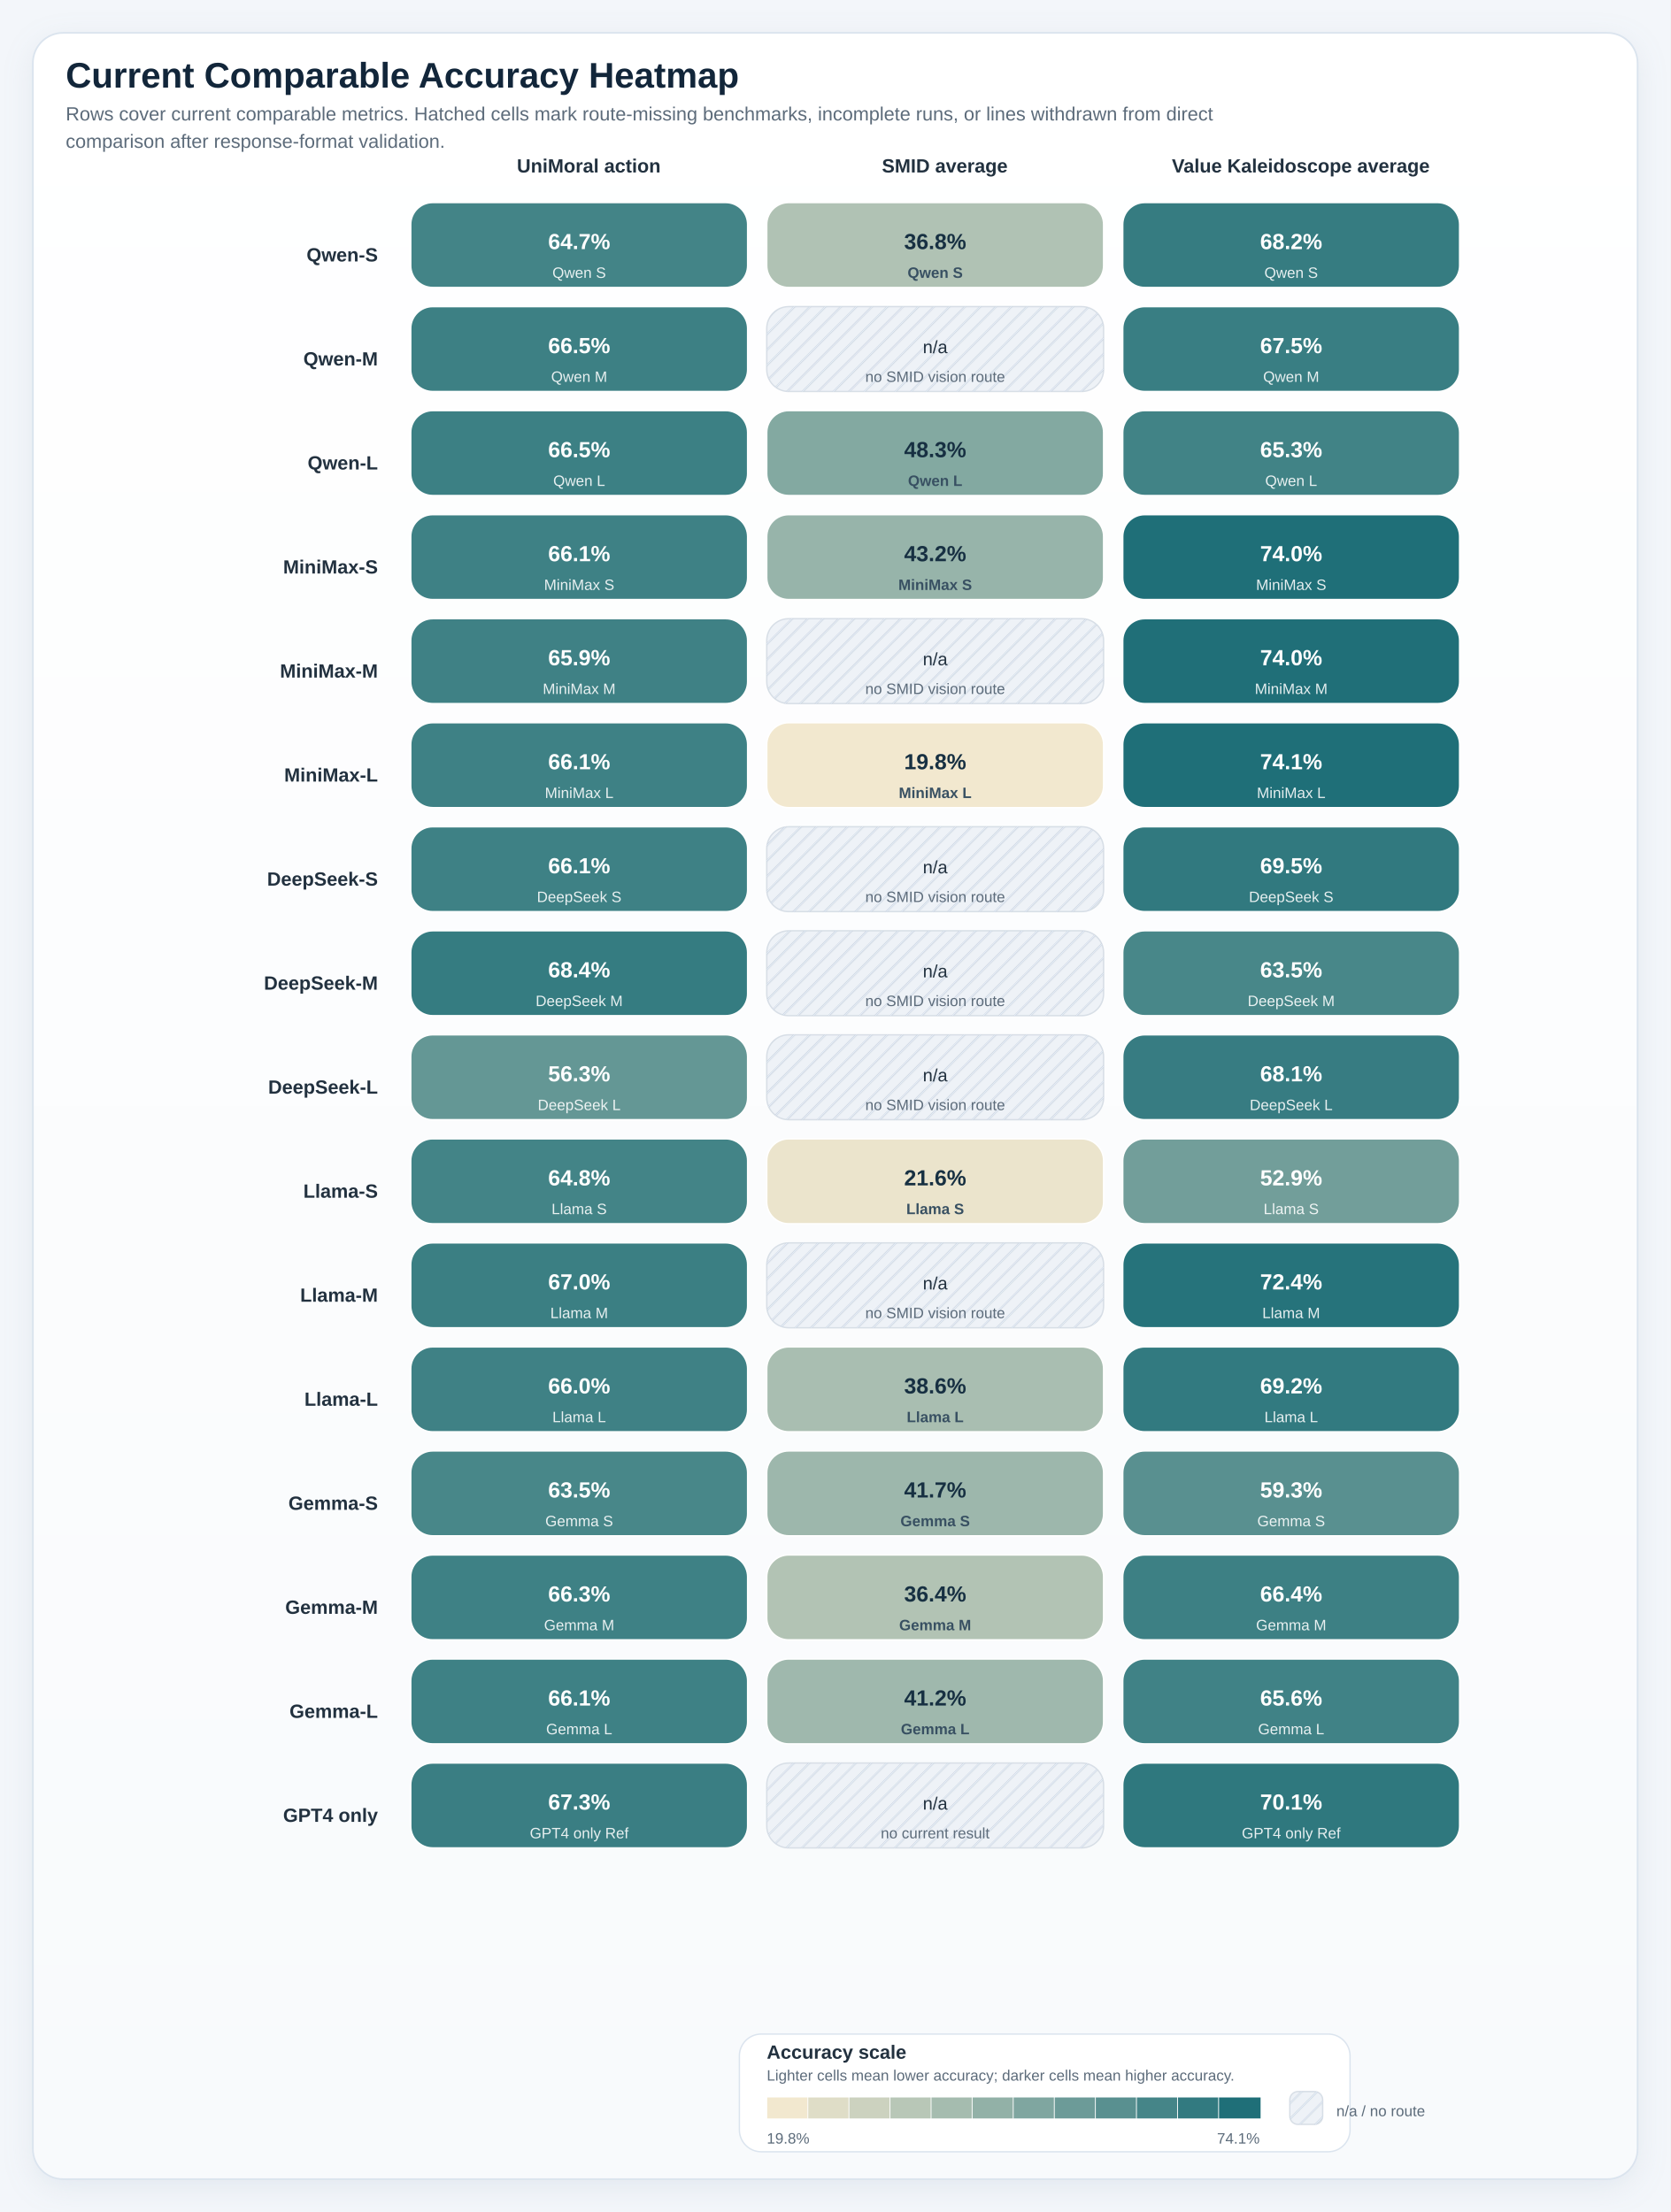
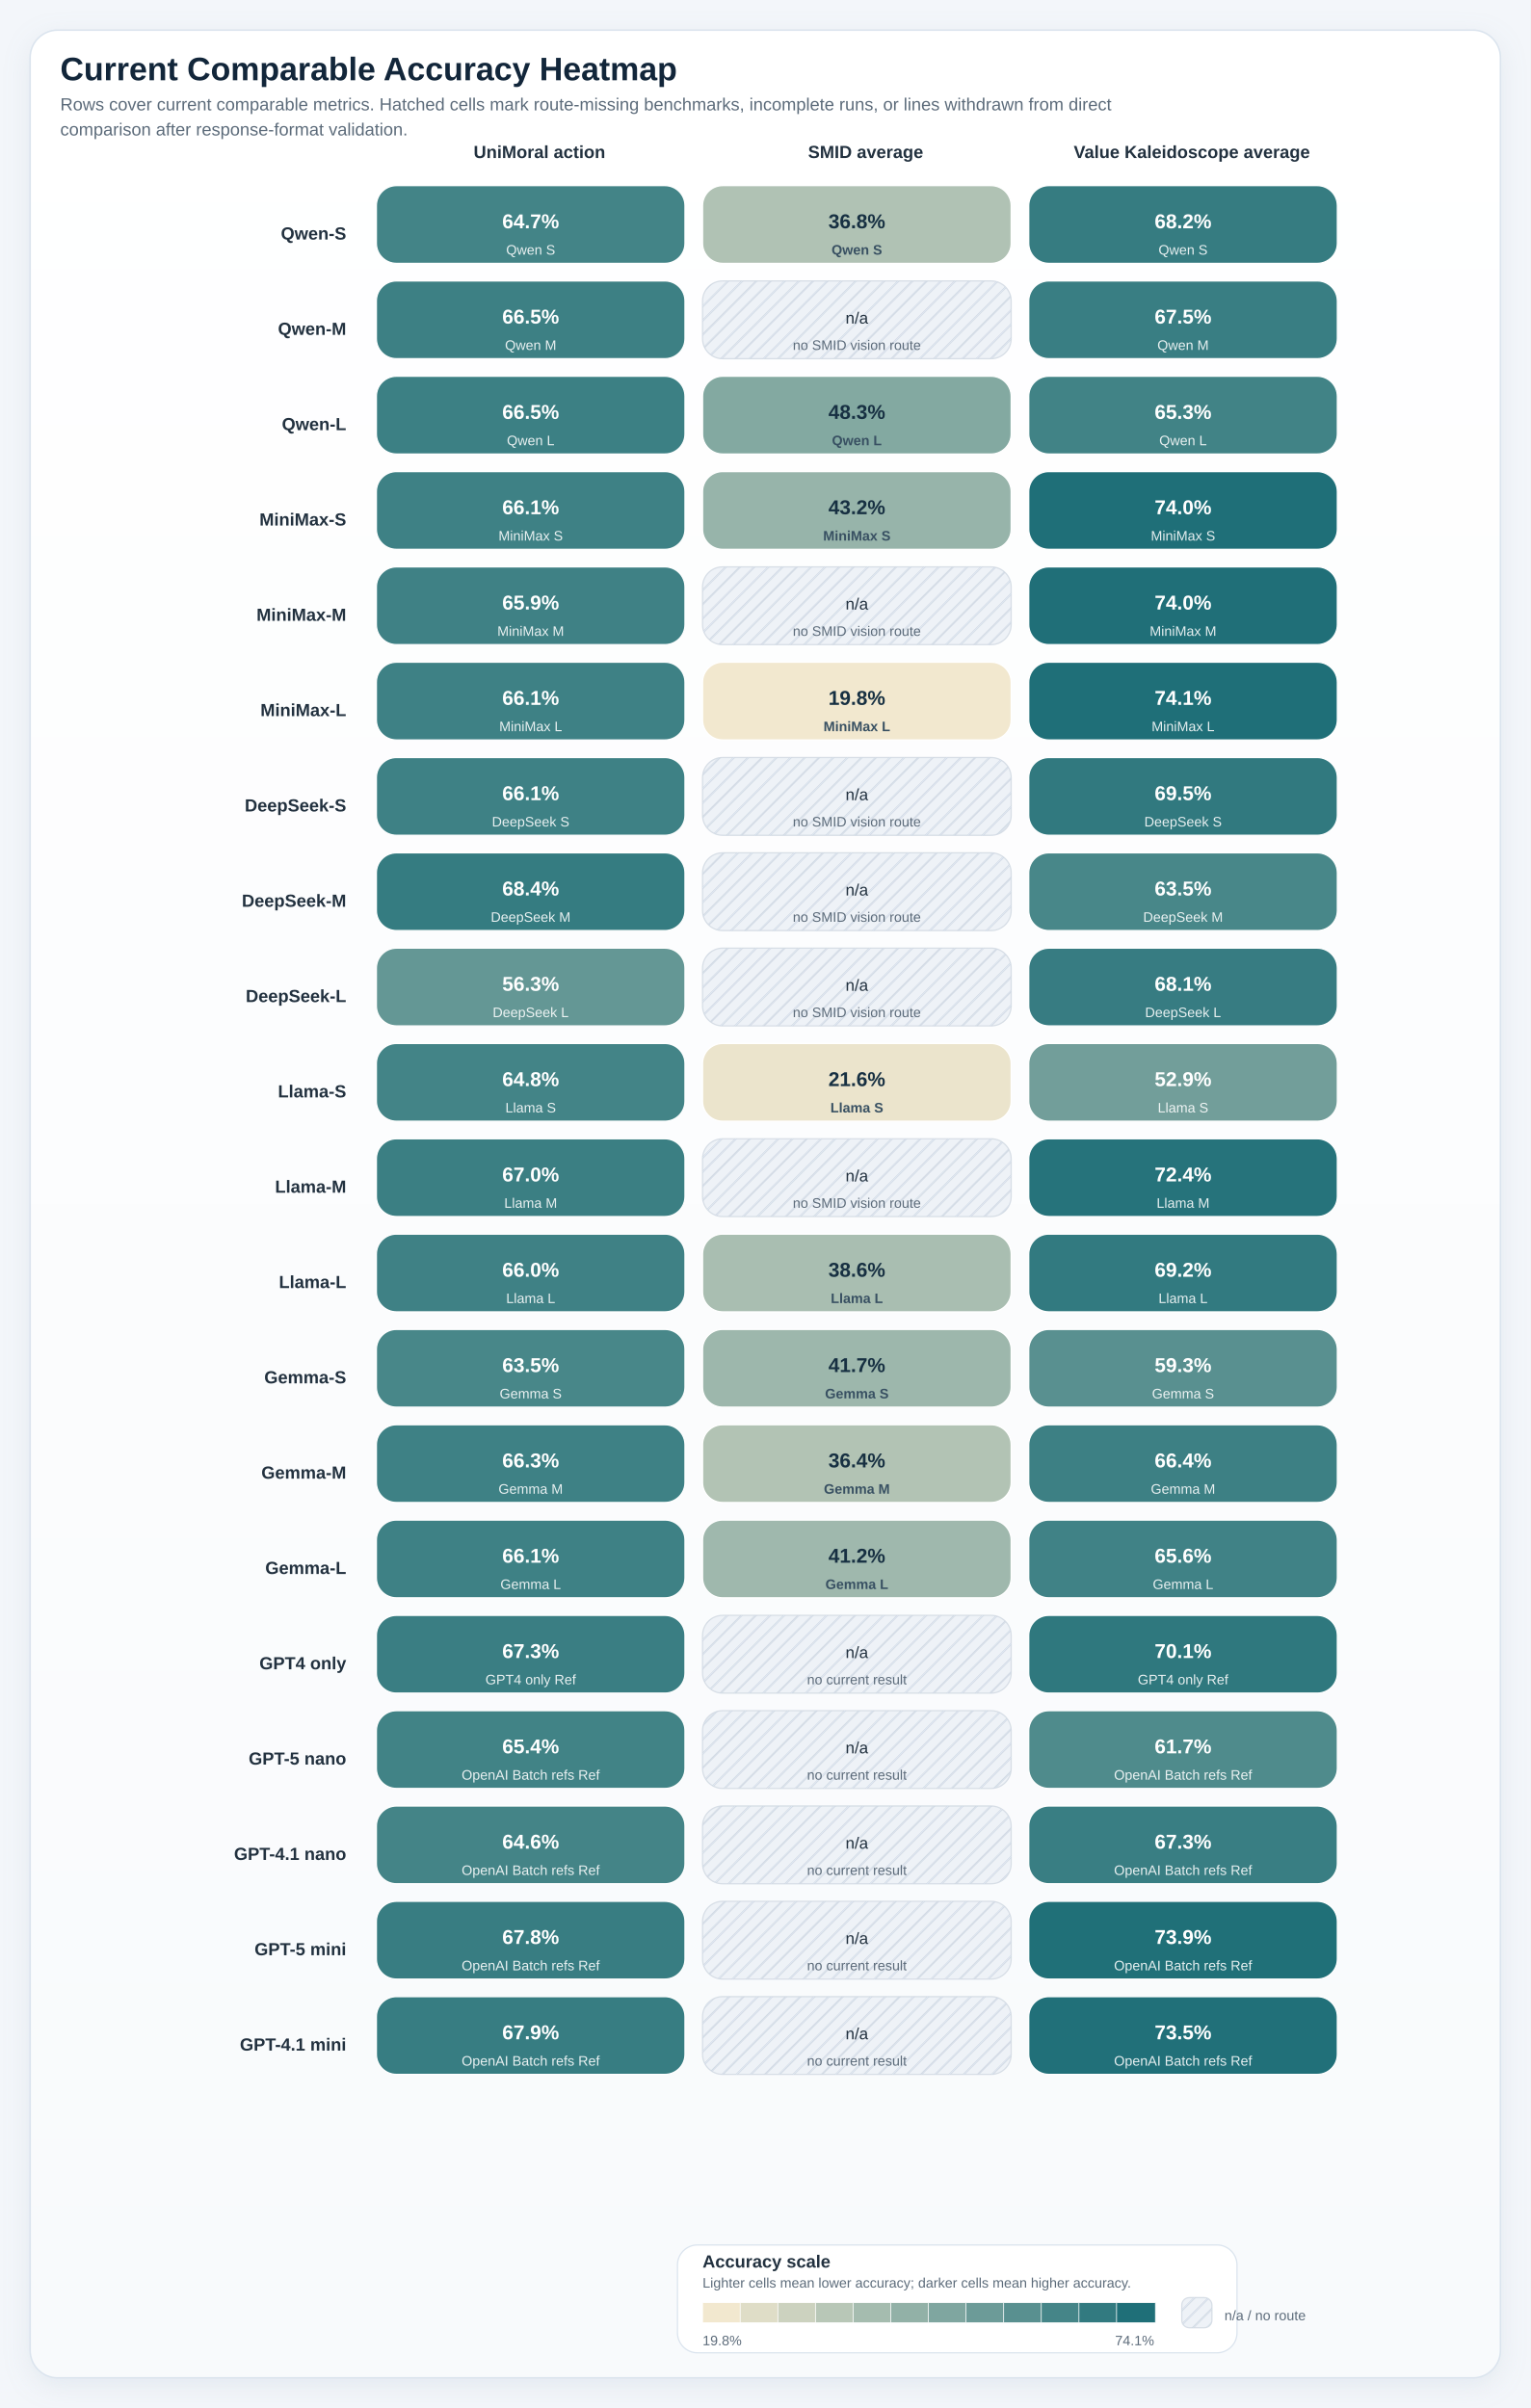
- <svg xmlns="http://www.w3.org/2000/svg" viewBox="0 0 1220 1616" role="img" preserveAspectRatio="xMidYMin meet" style="max-width:100%;height:auto">
+ <svg xmlns="http://www.w3.org/2000/svg" viewBox="0 0 1220 1920" role="img" preserveAspectRatio="xMidYMin meet" style="max-width:100%;height:auto">
  <defs>
    <linearGradient id="panelGradient" x1="0" x2="0" y1="0" y2="1">
      <stop offset="0%" stop-color="#ffffff" />
      <stop offset="100%" stop-color="#f8fafc" />
    </linearGradient>
    <pattern id="diagonalHatch" width="8" height="8" patternUnits="userSpaceOnUse" patternTransform="rotate(45)">
      <line x1="0" y1="0" x2="0" y2="8" stroke="#cdd6e1" stroke-width="3" />
    </pattern>
    <filter id="softShadow" x="-20%" y="-20%" width="140%" height="140%">
      <feDropShadow dx="0" dy="6" stdDeviation="10" flood-color="#9fb0c2" flood-opacity="0.18" />
    </filter>
    <style>
.canvas { fill: #f3f6fa; }
.title { font: 700 26px 'IBM Plex Sans', 'Helvetica Neue', Arial, sans-serif; fill: #12263a; }
.subtitle { font: 400 14px 'IBM Plex Sans', 'Helvetica Neue', Arial, sans-serif; fill: #5c6b7a; }
.axis { font: 600 14px 'IBM Plex Sans', 'Helvetica Neue', Arial, sans-serif; fill: #22313f; }
.label { font: 500 13px 'IBM Plex Sans', 'Helvetica Neue', Arial, sans-serif; fill: #22313f; }
.metric { font: 700 20px 'IBM Plex Sans', 'Helvetica Neue', Arial, sans-serif; fill: #12263a; }
.celltext { font: 700 16px 'IBM Plex Sans', 'Helvetica Neue', Arial, sans-serif; fill: #ffffff; }
.celltext-dark { font: 700 16px 'IBM Plex Sans', 'Helvetica Neue', Arial, sans-serif; fill: #173042; }
.cellsub { font: 500 11px 'IBM Plex Sans', 'Helvetica Neue', Arial, sans-serif; fill: rgba(255,255,255,0.88); }
.cellsub-dark { font: 600 11px 'IBM Plex Sans', 'Helvetica Neue', Arial, sans-serif; fill: #385062; }
.body { font: 500 12px 'IBM Plex Sans', 'Helvetica Neue', Arial, sans-serif; fill: #22313f; }
.small { font: 500 11px 'IBM Plex Sans', 'Helvetica Neue', Arial, sans-serif; fill: #5c6b7a; }
.tiny { font: 600 10px 'IBM Plex Sans', 'Helvetica Neue', Arial, sans-serif; fill: #6b7c8f; letter-spacing: 0.04em; }
.grid { fill: #ffffff; stroke: #d7dee6; stroke-width: 1.25; }
.panel { fill: url(#panelGradient); stroke: #dbe4ee; stroke-width: 1.25; filter: url(#softShadow); }
.subpanel { fill: #ffffff; stroke: #e2e8f0; stroke-width: 1; }
.legend-card { fill: #ffffff; stroke: #dbe4ee; stroke-width: 1; }
.guide { stroke: #d7dee6; stroke-width: 1; stroke-dasharray: 4 6; }
.baseline { stroke: #aab7c6; stroke-width: 1.1; }
.muted-cell { fill: #eef2f7; stroke: #d7dee6; stroke-width: 1; }
.muted-bar { fill: #ecf1f6; stroke: #d7dee6; stroke-width: 1; }
.outline { stroke: rgba(255,255,255,0.9); stroke-width: 1; }
</style>
  </defs>
-   <rect x="0" y="0" width="1220" height="1616" class="canvas" />
-   <rect x="24" y="24" width="1172" height="1568" rx="22" class="panel" />
+   <rect x="0" y="0" width="1220" height="1920" class="canvas" />
+   <rect x="24" y="24" width="1172" height="1872" rx="22" class="panel" />
  <text x="48" y="64" class="title">Current Comparable Accuracy Heatmap</text>
  <text x="48" y="88" class="subtitle">Rows cover current comparable metrics. Hatched cells mark route-missing benchmarks, incomplete runs, or lines withdrawn from direct</text>
  <text x="48" y="108" class="subtitle">comparison after response-format validation.</text>
  <text x="430.0" y="126" text-anchor="middle" class="axis">UniMoral action</text>
  <text x="690.0" y="126" text-anchor="middle" class="axis">SMID average</text>
  <text x="950.0" y="126" text-anchor="middle" class="axis">Value Kaleidoscope average</text>
  <text x="276" y="191.0" text-anchor="end" class="axis">Qwen-S</text>
  <rect x="300" y="148" width="246" height="62" rx="16" fill="#438487" stroke="#ffffff" stroke-width="1" />
  <text x="423.0" y="182" text-anchor="middle" class="celltext">64.7%</text>
  <text x="423.0" y="203" text-anchor="middle" class="cellsub">Qwen S</text>
  <rect x="560" y="148" width="246" height="62" rx="16" fill="#b0c2b4" stroke="#ffffff" stroke-width="1" />
  <text x="683.0" y="182" text-anchor="middle" class="celltext-dark">36.8%</text>
  <text x="683.0" y="203" text-anchor="middle" class="cellsub-dark">Qwen S</text>
  <rect x="820" y="148" width="246" height="62" rx="16" fill="#367c81" stroke="#ffffff" stroke-width="1" />
  <text x="943.0" y="182" text-anchor="middle" class="celltext">68.2%</text>
  <text x="943.0" y="203" text-anchor="middle" class="cellsub">Qwen S</text>
  <text x="276" y="267.0" text-anchor="end" class="axis">Qwen-M</text>
  <rect x="300" y="224" width="246" height="62" rx="16" fill="#3d8084" stroke="#ffffff" stroke-width="1" />
  <text x="423.0" y="258" text-anchor="middle" class="celltext">66.5%</text>
  <text x="423.0" y="279" text-anchor="middle" class="cellsub">Qwen M</text>
  <rect x="560" y="224" width="246" height="62" rx="16" class="muted-cell" />
  <rect x="560" y="224" width="246" height="62" rx="16" fill="url(#diagonalHatch)" opacity="0.8" />
  <text x="683.0" y="258" text-anchor="middle" class="label">n/a</text>
  <text x="683.0" y="279" text-anchor="middle" class="small">no SMID vision route</text>
  <rect x="820" y="224" width="246" height="62" rx="16" fill="#397e83" stroke="#ffffff" stroke-width="1" />
  <text x="943.0" y="258" text-anchor="middle" class="celltext">67.5%</text>
  <text x="943.0" y="279" text-anchor="middle" class="cellsub">Qwen M</text>
  <text x="276" y="343.0" text-anchor="end" class="axis">Qwen-L</text>
  <rect x="300" y="300" width="246" height="62" rx="16" fill="#3c8084" stroke="#ffffff" stroke-width="1" />
  <text x="423.0" y="334" text-anchor="middle" class="celltext">66.5%</text>
  <text x="423.0" y="355" text-anchor="middle" class="cellsub">Qwen L</text>
  <rect x="560" y="300" width="246" height="62" rx="16" fill="#83a9a1" stroke="#ffffff" stroke-width="1" />
  <text x="683.0" y="334" text-anchor="middle" class="celltext-dark">48.3%</text>
  <text x="683.0" y="355" text-anchor="middle" class="cellsub-dark">Qwen L</text>
  <rect x="820" y="300" width="246" height="62" rx="16" fill="#418386" stroke="#ffffff" stroke-width="1" />
  <text x="943.0" y="334" text-anchor="middle" class="celltext">65.3%</text>
  <text x="943.0" y="355" text-anchor="middle" class="cellsub">Qwen L</text>
  <text x="276" y="419.0" text-anchor="end" class="axis">MiniMax-S</text>
  <rect x="300" y="376" width="246" height="62" rx="16" fill="#3e8185" stroke="#ffffff" stroke-width="1" />
  <text x="423.0" y="410" text-anchor="middle" class="celltext">66.1%</text>
  <text x="423.0" y="431" text-anchor="middle" class="cellsub">MiniMax S</text>
  <rect x="560" y="376" width="246" height="62" rx="16" fill="#97b4aa" stroke="#ffffff" stroke-width="1" />
  <text x="683.0" y="410" text-anchor="middle" class="celltext-dark">43.2%</text>
  <text x="683.0" y="431" text-anchor="middle" class="cellsub-dark">MiniMax S</text>
  <rect x="820" y="376" width="246" height="62" rx="16" fill="#1f6f78" stroke="#ffffff" stroke-width="1" />
  <text x="943.0" y="410" text-anchor="middle" class="celltext">74.0%</text>
  <text x="943.0" y="431" text-anchor="middle" class="cellsub">MiniMax S</text>
  <text x="276" y="495.0" text-anchor="end" class="axis">MiniMax-M</text>
  <rect x="300" y="452" width="246" height="62" rx="16" fill="#3f8185" stroke="#ffffff" stroke-width="1" />
  <text x="423.0" y="486" text-anchor="middle" class="celltext">65.9%</text>
  <text x="423.0" y="507" text-anchor="middle" class="cellsub">MiniMax M</text>
  <rect x="560" y="452" width="246" height="62" rx="16" class="muted-cell" />
  <rect x="560" y="452" width="246" height="62" rx="16" fill="url(#diagonalHatch)" opacity="0.8" />
  <text x="683.0" y="486" text-anchor="middle" class="label">n/a</text>
  <text x="683.0" y="507" text-anchor="middle" class="small">no SMID vision route</text>
  <rect x="820" y="452" width="246" height="62" rx="16" fill="#206f78" stroke="#ffffff" stroke-width="1" />
  <text x="943.0" y="486" text-anchor="middle" class="celltext">74.0%</text>
  <text x="943.0" y="507" text-anchor="middle" class="cellsub">MiniMax M</text>
  <text x="276" y="571.0" text-anchor="end" class="axis">MiniMax-L</text>
  <rect x="300" y="528" width="246" height="62" rx="16" fill="#3e8185" stroke="#ffffff" stroke-width="1" />
  <text x="423.0" y="562" text-anchor="middle" class="celltext">66.1%</text>
  <text x="423.0" y="583" text-anchor="middle" class="cellsub">MiniMax L</text>
  <rect x="560" y="528" width="246" height="62" rx="16" fill="#f2e8cf" stroke="#ffffff" stroke-width="1" />
  <text x="683.0" y="562" text-anchor="middle" class="celltext-dark">19.8%</text>
  <text x="683.0" y="583" text-anchor="middle" class="cellsub-dark">MiniMax L</text>
  <rect x="820" y="528" width="246" height="62" rx="16" fill="#1f6f78" stroke="#ffffff" stroke-width="1" />
  <text x="943.0" y="562" text-anchor="middle" class="celltext">74.1%</text>
  <text x="943.0" y="583" text-anchor="middle" class="cellsub">MiniMax L</text>
  <text x="276" y="647.0" text-anchor="end" class="axis">DeepSeek-S</text>
  <rect x="300" y="604" width="246" height="62" rx="16" fill="#3e8185" stroke="#ffffff" stroke-width="1" />
  <text x="423.0" y="638" text-anchor="middle" class="celltext">66.1%</text>
  <text x="423.0" y="659" text-anchor="middle" class="cellsub">DeepSeek S</text>
  <rect x="560" y="604" width="246" height="62" rx="16" class="muted-cell" />
  <rect x="560" y="604" width="246" height="62" rx="16" fill="url(#diagonalHatch)" opacity="0.8" />
  <text x="683.0" y="638" text-anchor="middle" class="label">n/a</text>
  <text x="683.0" y="659" text-anchor="middle" class="small">no SMID vision route</text>
  <rect x="820" y="604" width="246" height="62" rx="16" fill="#31797f" stroke="#ffffff" stroke-width="1" />
  <text x="943.0" y="638" text-anchor="middle" class="celltext">69.5%</text>
  <text x="943.0" y="659" text-anchor="middle" class="cellsub">DeepSeek S</text>
  <text x="276" y="723.0" text-anchor="end" class="axis">DeepSeek-M</text>
  <rect x="300" y="680" width="246" height="62" rx="16" fill="#357c81" stroke="#ffffff" stroke-width="1" />
  <text x="423.0" y="714" text-anchor="middle" class="celltext">68.4%</text>
  <text x="423.0" y="735" text-anchor="middle" class="cellsub">DeepSeek M</text>
  <rect x="560" y="680" width="246" height="62" rx="16" class="muted-cell" />
  <rect x="560" y="680" width="246" height="62" rx="16" fill="url(#diagonalHatch)" opacity="0.8" />
  <text x="683.0" y="714" text-anchor="middle" class="label">n/a</text>
  <text x="683.0" y="735" text-anchor="middle" class="small">no SMID vision route</text>
  <rect x="820" y="680" width="246" height="62" rx="16" fill="#488789" stroke="#ffffff" stroke-width="1" />
  <text x="943.0" y="714" text-anchor="middle" class="celltext">63.5%</text>
  <text x="943.0" y="735" text-anchor="middle" class="cellsub">DeepSeek M</text>
  <text x="276" y="799.0" text-anchor="end" class="axis">DeepSeek-L</text>
  <rect x="300" y="756" width="246" height="62" rx="16" fill="#649795" stroke="#ffffff" stroke-width="1" />
  <text x="423.0" y="790" text-anchor="middle" class="celltext">56.3%</text>
  <text x="423.0" y="811" text-anchor="middle" class="cellsub">DeepSeek L</text>
  <rect x="560" y="756" width="246" height="62" rx="16" class="muted-cell" />
  <rect x="560" y="756" width="246" height="62" rx="16" fill="url(#diagonalHatch)" opacity="0.8" />
  <text x="683.0" y="790" text-anchor="middle" class="label">n/a</text>
  <text x="683.0" y="811" text-anchor="middle" class="small">no SMID vision route</text>
  <rect x="820" y="756" width="246" height="62" rx="16" fill="#377c82" stroke="#ffffff" stroke-width="1" />
  <text x="943.0" y="790" text-anchor="middle" class="celltext">68.1%</text>
  <text x="943.0" y="811" text-anchor="middle" class="cellsub">DeepSeek L</text>
  <text x="276" y="875.0" text-anchor="end" class="axis">Llama-S</text>
  <rect x="300" y="832" width="246" height="62" rx="16" fill="#438487" stroke="#ffffff" stroke-width="1" />
  <text x="423.0" y="866" text-anchor="middle" class="celltext">64.8%</text>
  <text x="423.0" y="887" text-anchor="middle" class="cellsub">Llama S</text>
  <rect x="560" y="832" width="246" height="62" rx="16" fill="#ebe4cc" stroke="#ffffff" stroke-width="1" />
  <text x="683.0" y="866" text-anchor="middle" class="celltext-dark">21.6%</text>
  <text x="683.0" y="887" text-anchor="middle" class="cellsub-dark">Llama S</text>
  <rect x="820" y="832" width="246" height="62" rx="16" fill="#729e9a" stroke="#ffffff" stroke-width="1" />
  <text x="943.0" y="866" text-anchor="middle" class="celltext">52.9%</text>
  <text x="943.0" y="887" text-anchor="middle" class="cellsub">Llama S</text>
  <text x="276" y="951.0" text-anchor="end" class="axis">Llama-M</text>
  <rect x="300" y="908" width="246" height="62" rx="16" fill="#3b7f83" stroke="#ffffff" stroke-width="1" />
  <text x="423.0" y="942" text-anchor="middle" class="celltext">67.0%</text>
  <text x="423.0" y="963" text-anchor="middle" class="cellsub">Llama M</text>
  <rect x="560" y="908" width="246" height="62" rx="16" class="muted-cell" />
  <rect x="560" y="908" width="246" height="62" rx="16" fill="url(#diagonalHatch)" opacity="0.8" />
  <text x="683.0" y="942" text-anchor="middle" class="label">n/a</text>
  <text x="683.0" y="963" text-anchor="middle" class="small">no SMID vision route</text>
  <rect x="820" y="908" width="246" height="62" rx="16" fill="#26737b" stroke="#ffffff" stroke-width="1" />
  <text x="943.0" y="942" text-anchor="middle" class="celltext">72.4%</text>
  <text x="943.0" y="963" text-anchor="middle" class="cellsub">Llama M</text>
  <text x="276" y="1027.0" text-anchor="end" class="axis">Llama-L</text>
  <rect x="300" y="984" width="246" height="62" rx="16" fill="#3f8185" stroke="#ffffff" stroke-width="1" />
  <text x="423.0" y="1018" text-anchor="middle" class="celltext">66.0%</text>
  <text x="423.0" y="1039" text-anchor="middle" class="cellsub">Llama L</text>
  <rect x="560" y="984" width="246" height="62" rx="16" fill="#a9beb1" stroke="#ffffff" stroke-width="1" />
  <text x="683.0" y="1018" text-anchor="middle" class="celltext-dark">38.6%</text>
  <text x="683.0" y="1039" text-anchor="middle" class="cellsub-dark">Llama L</text>
  <rect x="820" y="984" width="246" height="62" rx="16" fill="#327a80" stroke="#ffffff" stroke-width="1" />
  <text x="943.0" y="1018" text-anchor="middle" class="celltext">69.2%</text>
  <text x="943.0" y="1039" text-anchor="middle" class="cellsub">Llama L</text>
  <text x="276" y="1103.0" text-anchor="end" class="axis">Gemma-S</text>
  <rect x="300" y="1060" width="246" height="62" rx="16" fill="#488789" stroke="#ffffff" stroke-width="1" />
  <text x="423.0" y="1094" text-anchor="middle" class="celltext">63.5%</text>
  <text x="423.0" y="1115" text-anchor="middle" class="cellsub">Gemma S</text>
  <rect x="560" y="1060" width="246" height="62" rx="16" fill="#9db7ac" stroke="#ffffff" stroke-width="1" />
  <text x="683.0" y="1094" text-anchor="middle" class="celltext-dark">41.7%</text>
  <text x="683.0" y="1115" text-anchor="middle" class="cellsub-dark">Gemma S</text>
  <rect x="820" y="1060" width="246" height="62" rx="16" fill="#599090" stroke="#ffffff" stroke-width="1" />
  <text x="943.0" y="1094" text-anchor="middle" class="celltext">59.3%</text>
  <text x="943.0" y="1115" text-anchor="middle" class="cellsub">Gemma S</text>
  <text x="276" y="1179.0" text-anchor="end" class="axis">Gemma-M</text>
  <rect x="300" y="1136" width="246" height="62" rx="16" fill="#3e8185" stroke="#ffffff" stroke-width="1" />
  <text x="423.0" y="1170" text-anchor="middle" class="celltext">66.3%</text>
  <text x="423.0" y="1191" text-anchor="middle" class="cellsub">Gemma M</text>
  <rect x="560" y="1136" width="246" height="62" rx="16" fill="#b2c3b4" stroke="#ffffff" stroke-width="1" />
  <text x="683.0" y="1170" text-anchor="middle" class="celltext-dark">36.4%</text>
  <text x="683.0" y="1191" text-anchor="middle" class="cellsub-dark">Gemma M</text>
  <rect x="820" y="1136" width="246" height="62" rx="16" fill="#3d8084" stroke="#ffffff" stroke-width="1" />
  <text x="943.0" y="1170" text-anchor="middle" class="celltext">66.4%</text>
  <text x="943.0" y="1191" text-anchor="middle" class="cellsub">Gemma M</text>
  <text x="276" y="1255.0" text-anchor="end" class="axis">Gemma-L</text>
  <rect x="300" y="1212" width="246" height="62" rx="16" fill="#3e8185" stroke="#ffffff" stroke-width="1" />
  <text x="423.0" y="1246" text-anchor="middle" class="celltext">66.1%</text>
  <text x="423.0" y="1267" text-anchor="middle" class="cellsub">Gemma L</text>
  <rect x="560" y="1212" width="246" height="62" rx="16" fill="#9fb8ad" stroke="#ffffff" stroke-width="1" />
  <text x="683.0" y="1246" text-anchor="middle" class="celltext-dark">41.2%</text>
  <text x="683.0" y="1267" text-anchor="middle" class="cellsub-dark">Gemma L</text>
  <rect x="820" y="1212" width="246" height="62" rx="16" fill="#408286" stroke="#ffffff" stroke-width="1" />
  <text x="943.0" y="1246" text-anchor="middle" class="celltext">65.6%</text>
  <text x="943.0" y="1267" text-anchor="middle" class="cellsub">Gemma L</text>
  <text x="276" y="1331.0" text-anchor="end" class="axis">GPT4 only</text>
  <rect x="300" y="1288" width="246" height="62" rx="16" fill="#3a7e83" stroke="#ffffff" stroke-width="1" />
  <text x="423.0" y="1322" text-anchor="middle" class="celltext">67.3%</text>
  <text x="423.0" y="1343" text-anchor="middle" class="cellsub">GPT4 only Ref</text>
  <rect x="560" y="1288" width="246" height="62" rx="16" class="muted-cell" />
  <rect x="560" y="1288" width="246" height="62" rx="16" fill="url(#diagonalHatch)" opacity="0.8" />
  <text x="683.0" y="1322" text-anchor="middle" class="label">n/a</text>
  <text x="683.0" y="1343" text-anchor="middle" class="small">no current result</text>
  <rect x="820" y="1288" width="246" height="62" rx="16" fill="#2f787e" stroke="#ffffff" stroke-width="1" />
  <text x="943.0" y="1322" text-anchor="middle" class="celltext">70.1%</text>
  <text x="943.0" y="1343" text-anchor="middle" class="cellsub">GPT4 only Ref</text>
-   <rect x="540" y="1486" width="446" height="86" rx="16" class="legend-card" />
-   <text x="560" y="1504" class="axis">Accuracy scale</text>
-   <text x="560" y="1520" class="small">Lighter cells mean lower accuracy; darker cells mean higher accuracy.</text>
-   <rect x="560.00" y="1532" width="31.00" height="16" fill="#f2e8cf" stroke="#ffffff" stroke-width="0.6" />
-   <rect x="590.00" y="1532" width="31.00" height="16" fill="#dfddc7" stroke="#ffffff" stroke-width="0.6" />
-   <rect x="620.00" y="1532" width="31.00" height="16" fill="#ccd2bf" stroke="#ffffff" stroke-width="0.6" />
-   <rect x="650.00" y="1532" width="31.00" height="16" fill="#b8c7b7" stroke="#ffffff" stroke-width="0.6" />
-   <rect x="680.00" y="1532" width="31.00" height="16" fill="#a5bcaf" stroke="#ffffff" stroke-width="0.6" />
-   <rect x="710.00" y="1532" width="31.00" height="16" fill="#92b1a7" stroke="#ffffff" stroke-width="0.6" />
-   <rect x="740.00" y="1532" width="31.00" height="16" fill="#7fa6a0" stroke="#ffffff" stroke-width="0.6" />
-   <rect x="770.00" y="1532" width="31.00" height="16" fill="#6c9b98" stroke="#ffffff" stroke-width="0.6" />
-   <rect x="800.00" y="1532" width="31.00" height="16" fill="#599090" stroke="#ffffff" stroke-width="0.6" />
-   <rect x="830.00" y="1532" width="31.00" height="16" fill="#458588" stroke="#ffffff" stroke-width="0.6" />
-   <rect x="860.00" y="1532" width="31.00" height="16" fill="#327a80" stroke="#ffffff" stroke-width="0.6" />
-   <rect x="890.00" y="1532" width="31.00" height="16" fill="#1f6f78" stroke="#ffffff" stroke-width="0.6" />
-   <text x="560" y="1566" class="small">19.8%</text>
-   <text x="920" y="1566" text-anchor="end" class="small">74.1%</text>
-   <rect x="942" y="1528" width="24" height="24" rx="6" class="muted-cell" />
-   <rect x="942" y="1528" width="24" height="24" rx="6" fill="url(#diagonalHatch)" opacity="0.8" />
-   <text x="976" y="1546" class="small">n/a / no route</text>
+   <text x="276" y="1407.0" text-anchor="end" class="axis">GPT-5 nano</text>
+   <rect x="300" y="1364" width="246" height="62" rx="16" fill="#418386" stroke="#ffffff" stroke-width="1" />
+   <text x="423.0" y="1398" text-anchor="middle" class="celltext">65.4%</text>
+   <text x="423.0" y="1419" text-anchor="middle" class="cellsub">OpenAI Batch refs Ref</text>
+   <rect x="560" y="1364" width="246" height="62" rx="16" class="muted-cell" />
+   <rect x="560" y="1364" width="246" height="62" rx="16" fill="url(#diagonalHatch)" opacity="0.8" />
+   <text x="683.0" y="1398" text-anchor="middle" class="label">n/a</text>
+   <text x="683.0" y="1419" text-anchor="middle" class="small">no current result</text>
+   <rect x="820" y="1364" width="246" height="62" rx="16" fill="#4f8b8c" stroke="#ffffff" stroke-width="1" />
+   <text x="943.0" y="1398" text-anchor="middle" class="celltext">61.7%</text>
+   <text x="943.0" y="1419" text-anchor="middle" class="cellsub">OpenAI Batch refs Ref</text>
+   <text x="276" y="1483.0" text-anchor="end" class="axis">GPT-4.1 nano</text>
+   <rect x="300" y="1440" width="246" height="62" rx="16" fill="#448487" stroke="#ffffff" stroke-width="1" />
+   <text x="423.0" y="1474" text-anchor="middle" class="celltext">64.6%</text>
+   <text x="423.0" y="1495" text-anchor="middle" class="cellsub">OpenAI Batch refs Ref</text>
+   <rect x="560" y="1440" width="246" height="62" rx="16" class="muted-cell" />
+   <rect x="560" y="1440" width="246" height="62" rx="16" fill="url(#diagonalHatch)" opacity="0.8" />
+   <text x="683.0" y="1474" text-anchor="middle" class="label">n/a</text>
+   <text x="683.0" y="1495" text-anchor="middle" class="small">no current result</text>
+   <rect x="820" y="1440" width="246" height="62" rx="16" fill="#397e83" stroke="#ffffff" stroke-width="1" />
+   <text x="943.0" y="1474" text-anchor="middle" class="celltext">67.3%</text>
+   <text x="943.0" y="1495" text-anchor="middle" class="cellsub">OpenAI Batch refs Ref</text>
+   <text x="276" y="1559.0" text-anchor="end" class="axis">GPT-5 mini</text>
+   <rect x="300" y="1516" width="246" height="62" rx="16" fill="#387d82" stroke="#ffffff" stroke-width="1" />
+   <text x="423.0" y="1550" text-anchor="middle" class="celltext">67.8%</text>
+   <text x="423.0" y="1571" text-anchor="middle" class="cellsub">OpenAI Batch refs Ref</text>
+   <rect x="560" y="1516" width="246" height="62" rx="16" class="muted-cell" />
+   <rect x="560" y="1516" width="246" height="62" rx="16" fill="url(#diagonalHatch)" opacity="0.8" />
+   <text x="683.0" y="1550" text-anchor="middle" class="label">n/a</text>
+   <text x="683.0" y="1571" text-anchor="middle" class="small">no current result</text>
+   <rect x="820" y="1516" width="246" height="62" rx="16" fill="#207078" stroke="#ffffff" stroke-width="1" />
+   <text x="943.0" y="1550" text-anchor="middle" class="celltext">73.9%</text>
+   <text x="943.0" y="1571" text-anchor="middle" class="cellsub">OpenAI Batch refs Ref</text>
+   <text x="276" y="1635.0" text-anchor="end" class="axis">GPT-4.1 mini</text>
+   <rect x="300" y="1592" width="246" height="62" rx="16" fill="#377d82" stroke="#ffffff" stroke-width="1" />
+   <text x="423.0" y="1626" text-anchor="middle" class="celltext">67.9%</text>
+   <text x="423.0" y="1647" text-anchor="middle" class="cellsub">OpenAI Batch refs Ref</text>
+   <rect x="560" y="1592" width="246" height="62" rx="16" class="muted-cell" />
+   <rect x="560" y="1592" width="246" height="62" rx="16" fill="url(#diagonalHatch)" opacity="0.8" />
+   <text x="683.0" y="1626" text-anchor="middle" class="label">n/a</text>
+   <text x="683.0" y="1647" text-anchor="middle" class="small">no current result</text>
+   <rect x="820" y="1592" width="246" height="62" rx="16" fill="#217079" stroke="#ffffff" stroke-width="1" />
+   <text x="943.0" y="1626" text-anchor="middle" class="celltext">73.5%</text>
+   <text x="943.0" y="1647" text-anchor="middle" class="cellsub">OpenAI Batch refs Ref</text>
+   <rect x="540" y="1790" width="446" height="86" rx="16" class="legend-card" />
+   <text x="560" y="1808" class="axis">Accuracy scale</text>
+   <text x="560" y="1824" class="small">Lighter cells mean lower accuracy; darker cells mean higher accuracy.</text>
+   <rect x="560.00" y="1836" width="31.00" height="16" fill="#f2e8cf" stroke="#ffffff" stroke-width="0.6" />
+   <rect x="590.00" y="1836" width="31.00" height="16" fill="#dfddc7" stroke="#ffffff" stroke-width="0.6" />
+   <rect x="620.00" y="1836" width="31.00" height="16" fill="#ccd2bf" stroke="#ffffff" stroke-width="0.6" />
+   <rect x="650.00" y="1836" width="31.00" height="16" fill="#b8c7b7" stroke="#ffffff" stroke-width="0.6" />
+   <rect x="680.00" y="1836" width="31.00" height="16" fill="#a5bcaf" stroke="#ffffff" stroke-width="0.6" />
+   <rect x="710.00" y="1836" width="31.00" height="16" fill="#92b1a7" stroke="#ffffff" stroke-width="0.6" />
+   <rect x="740.00" y="1836" width="31.00" height="16" fill="#7fa6a0" stroke="#ffffff" stroke-width="0.6" />
+   <rect x="770.00" y="1836" width="31.00" height="16" fill="#6c9b98" stroke="#ffffff" stroke-width="0.6" />
+   <rect x="800.00" y="1836" width="31.00" height="16" fill="#599090" stroke="#ffffff" stroke-width="0.6" />
+   <rect x="830.00" y="1836" width="31.00" height="16" fill="#458588" stroke="#ffffff" stroke-width="0.6" />
+   <rect x="860.00" y="1836" width="31.00" height="16" fill="#327a80" stroke="#ffffff" stroke-width="0.6" />
+   <rect x="890.00" y="1836" width="31.00" height="16" fill="#1f6f78" stroke="#ffffff" stroke-width="0.6" />
+   <text x="560" y="1870" class="small">19.8%</text>
+   <text x="920" y="1870" text-anchor="end" class="small">74.1%</text>
+   <rect x="942" y="1832" width="24" height="24" rx="6" class="muted-cell" />
+   <rect x="942" y="1832" width="24" height="24" rx="6" fill="url(#diagonalHatch)" opacity="0.8" />
+   <text x="976" y="1850" class="small">n/a / no route</text>
</svg>
